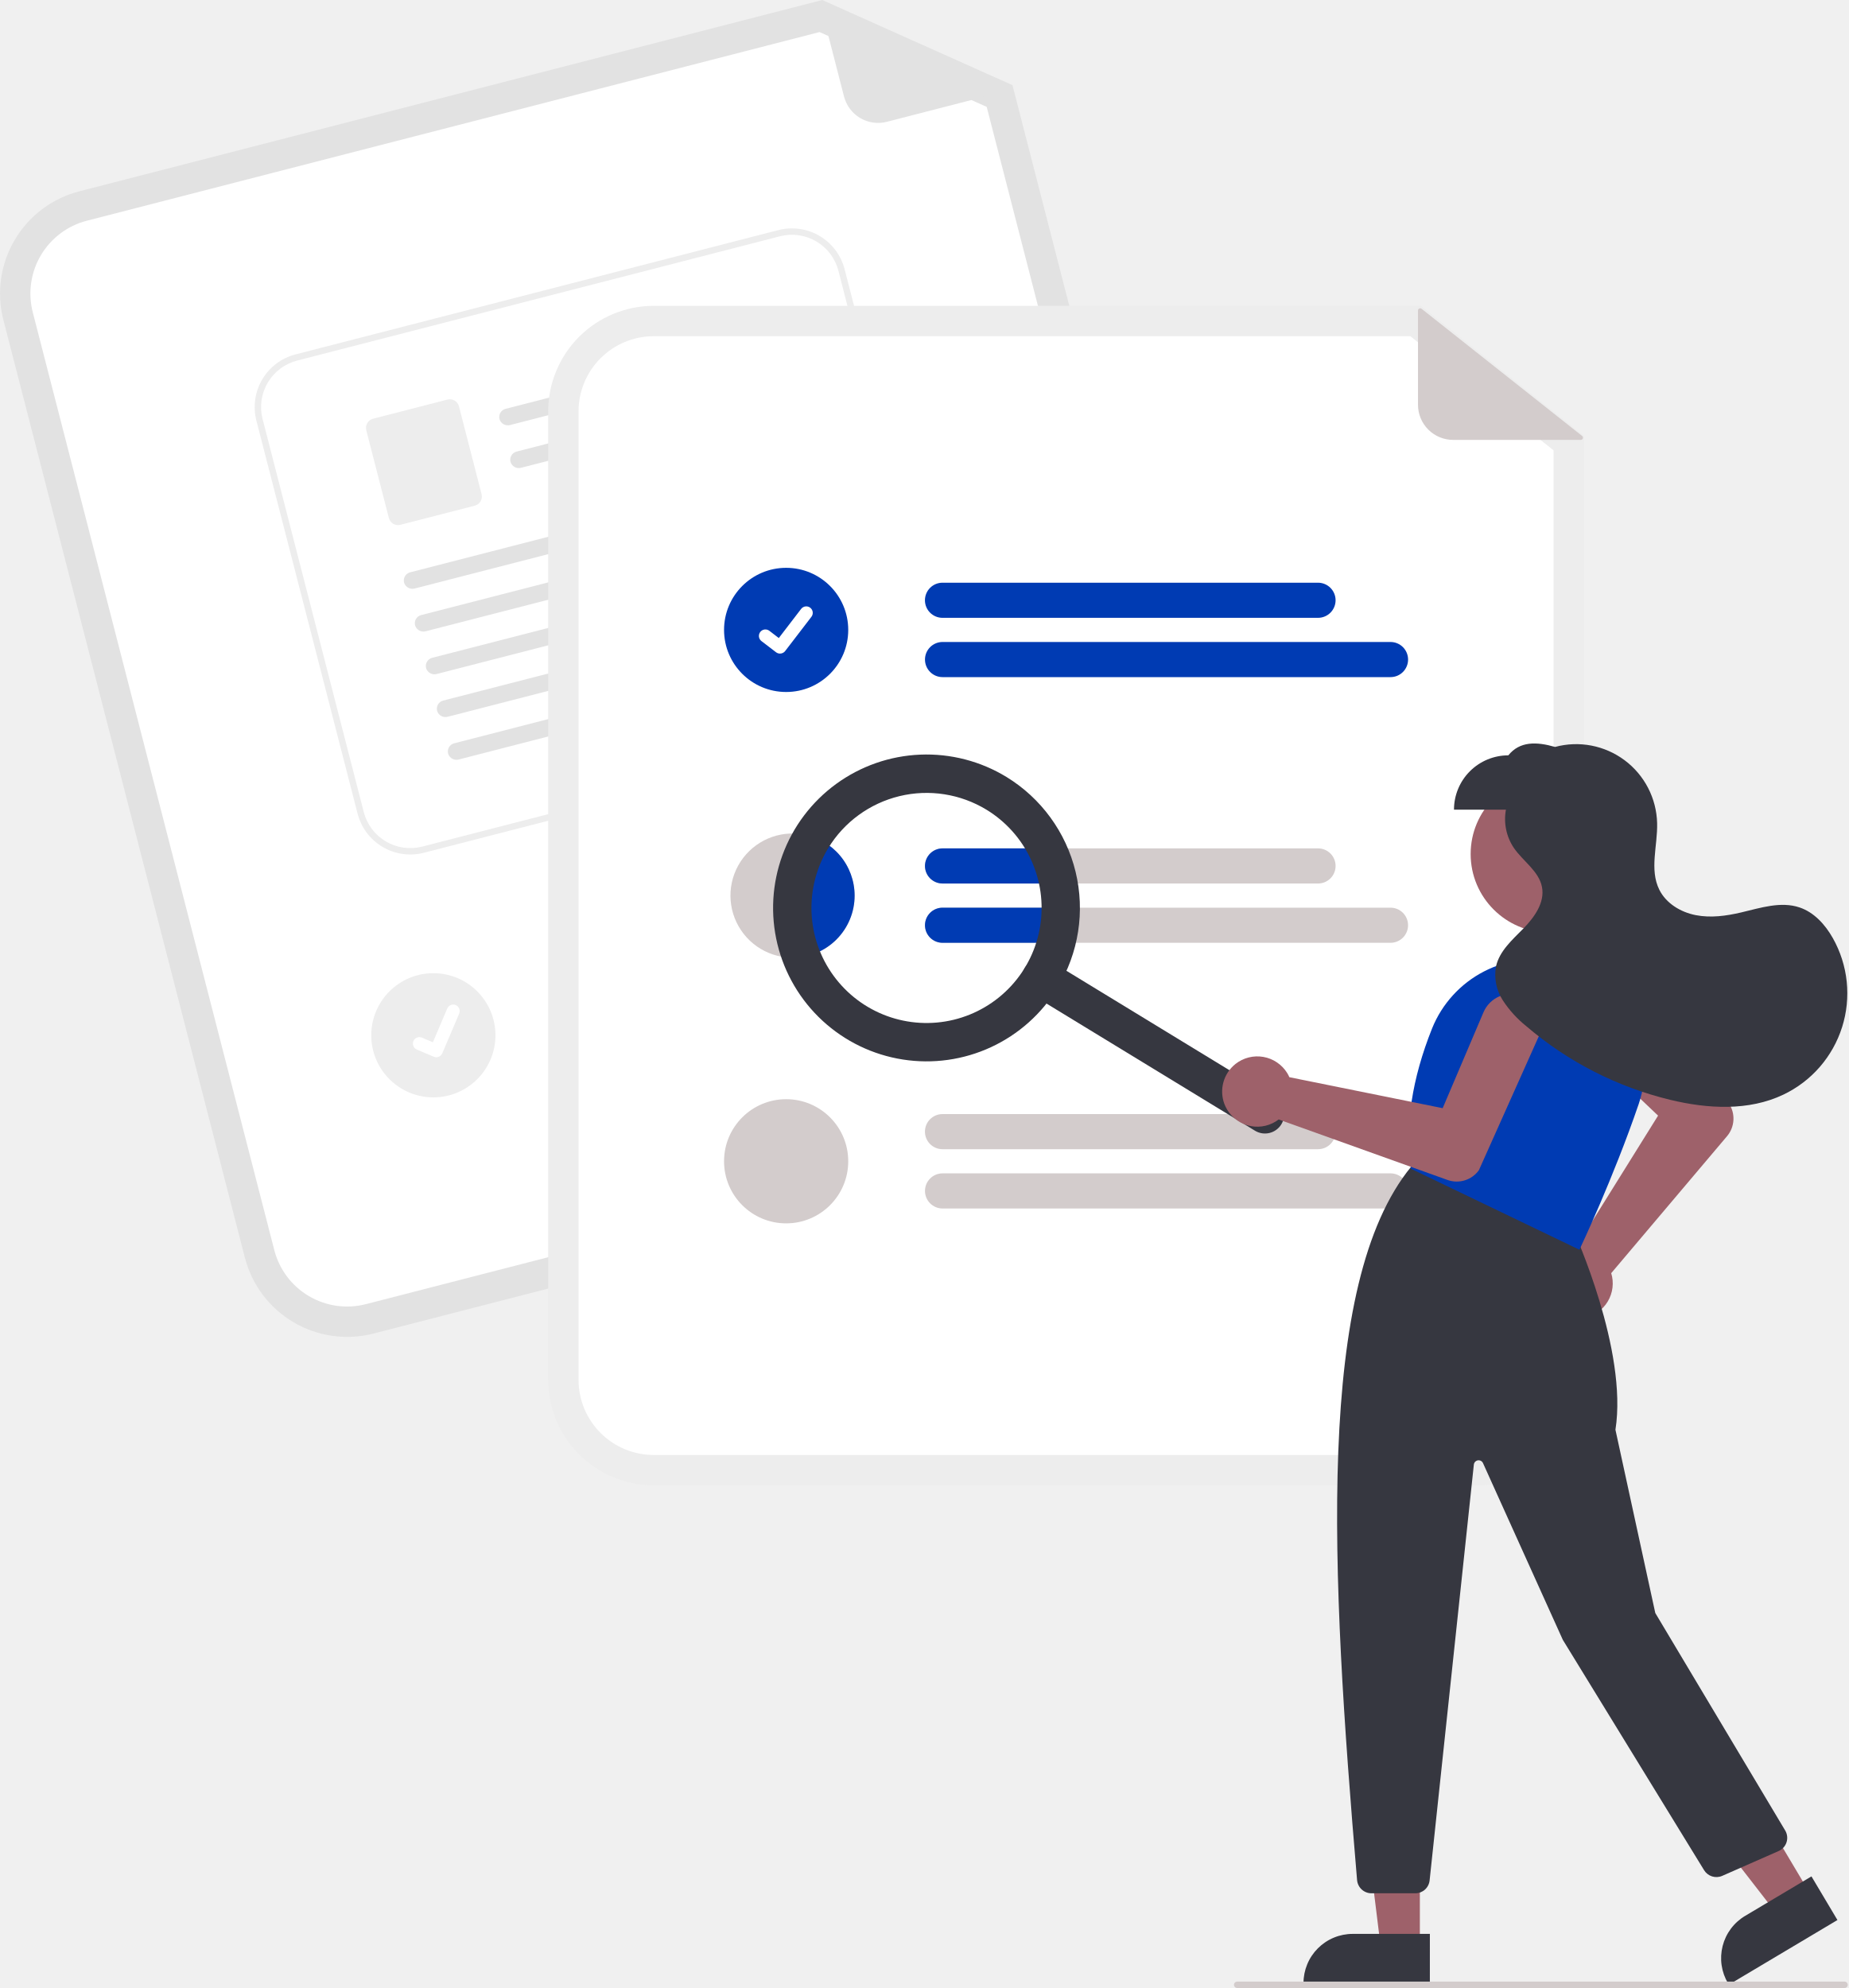
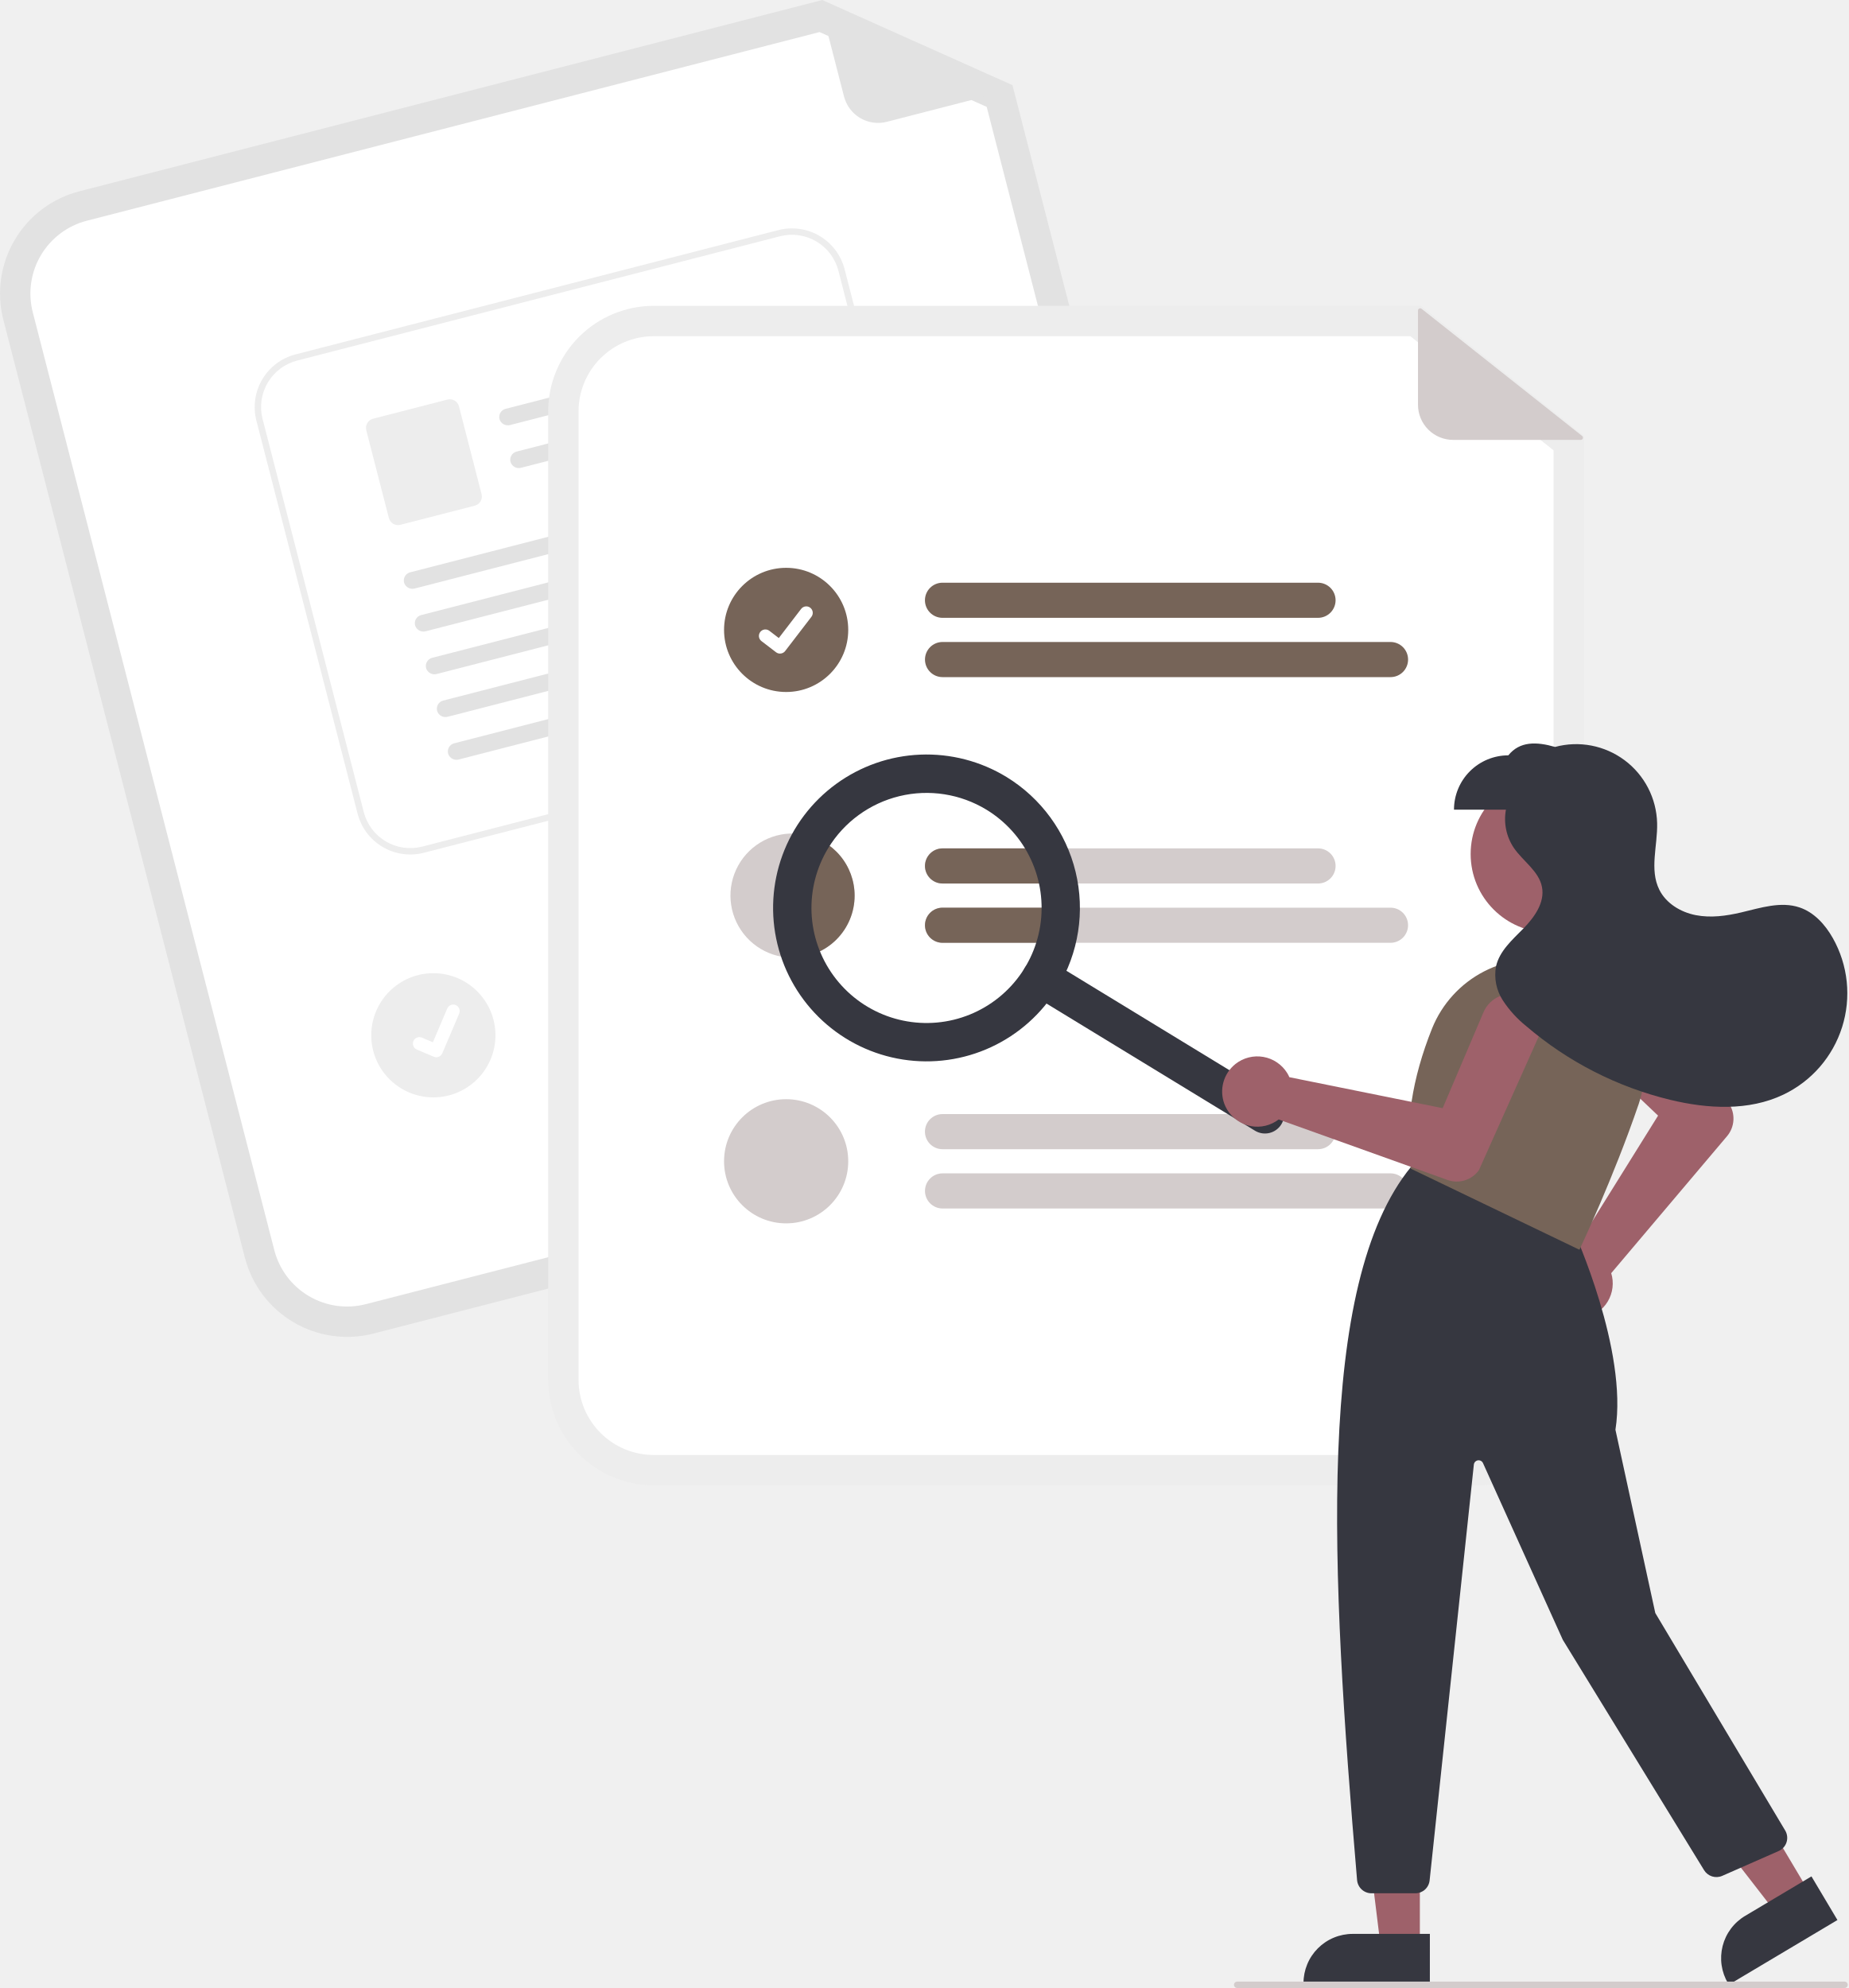
<svg xmlns="http://www.w3.org/2000/svg" width="186" height="200" viewBox="0 0 186 200" fill="none">
  <g clip-path="url(#clip0_1_100347)">
    <path d="M117.906 113.473L37.559 134.164C34.834 134.862 31.942 134.451 29.52 133.021C27.097 131.59 25.34 129.257 24.636 126.533L0.337 32.172C-0.362 29.447 0.049 26.555 1.48 24.133C2.91 21.71 5.243 19.954 7.967 19.249L82.717 0L101.849 8.565L125.536 100.55C126.235 103.275 125.824 106.167 124.393 108.59C122.963 111.012 120.63 112.769 117.906 113.473Z" fill="#E2E2E2" />
    <path d="M8.728 22.207C6.789 22.709 5.127 23.96 4.109 25.685C3.09 27.411 2.797 29.47 3.295 31.41L27.594 125.771C28.095 127.711 29.346 129.373 31.072 130.391C32.797 131.41 34.856 131.703 36.797 131.205L117.143 110.515C119.083 110.013 120.745 108.762 121.763 107.037C122.782 105.312 123.075 103.253 122.577 101.312L99.257 10.752L82.443 3.225L8.728 22.207Z" fill="white" />
    <path d="M101.644 9.052L89.209 12.254C88.302 12.488 87.338 12.351 86.531 11.875C85.724 11.398 85.139 10.621 84.905 9.713L82.54 0.529C82.53 0.488 82.531 0.446 82.544 0.407C82.556 0.367 82.58 0.332 82.611 0.305C82.643 0.278 82.682 0.261 82.723 0.255C82.764 0.249 82.806 0.255 82.844 0.272L101.679 8.636C101.721 8.655 101.756 8.686 101.779 8.726C101.802 8.765 101.813 8.811 101.809 8.856C101.805 8.902 101.787 8.946 101.758 8.981C101.728 9.016 101.689 9.041 101.644 9.052Z" fill="#E2E2E2" />
    <path d="M95.102 89.634L58.521 99.054C58.297 99.112 58.063 99.125 57.833 99.092C57.603 99.06 57.382 98.982 57.182 98.864C56.982 98.746 56.808 98.59 56.668 98.404C56.529 98.219 56.427 98.008 56.369 97.783C56.311 97.558 56.298 97.325 56.331 97.095C56.364 96.865 56.441 96.644 56.559 96.444C56.677 96.244 56.833 96.07 57.019 95.93C57.204 95.79 57.415 95.689 57.64 95.631L94.221 86.211C94.446 86.153 94.68 86.14 94.909 86.173C95.139 86.205 95.36 86.283 95.56 86.401C95.76 86.519 95.934 86.675 96.074 86.86C96.213 87.046 96.315 87.257 96.373 87.482C96.431 87.707 96.444 87.941 96.411 88.17C96.379 88.4 96.301 88.621 96.183 88.821C96.065 89.021 95.909 89.195 95.724 89.335C95.538 89.474 95.327 89.576 95.102 89.634Z" fill="#D3CCCC" />
    <path d="M103.65 93.592L60.01 104.83C59.556 104.947 59.074 104.879 58.67 104.64C58.267 104.402 57.974 104.013 57.858 103.559C57.741 103.106 57.809 102.624 58.047 102.22C58.285 101.817 58.674 101.524 59.128 101.407L102.769 90.169C103.222 90.053 103.704 90.121 104.107 90.36C104.51 90.598 104.802 90.987 104.919 91.441C105.036 91.894 104.968 92.376 104.73 92.779C104.492 93.183 104.103 93.475 103.65 93.592Z" fill="#D3CCCC" />
    <path d="M43.593 110.399C47.042 110.399 49.839 107.603 49.839 104.153C49.839 100.704 47.042 97.907 43.593 97.907C40.143 97.907 37.347 100.704 37.347 104.153C37.347 107.603 40.143 110.399 43.593 110.399Z" fill="#EDEDED" />
    <path d="M91.213 73.288L42.63 85.794C41.226 86.153 39.736 85.942 38.488 85.205C37.24 84.468 36.336 83.266 35.973 81.862L25.791 42.311C25.432 40.907 25.643 39.417 26.381 38.169C27.118 36.921 28.32 36.017 29.723 35.654L78.306 23.148C79.71 22.788 81.199 23 82.447 23.737C83.695 24.474 84.6 25.676 84.963 27.079L95.144 66.631C95.504 68.035 95.292 69.524 94.555 70.772C93.818 72.02 92.616 72.925 91.213 73.288Z" fill="white" />
    <path d="M91.213 73.288L42.63 85.794C41.226 86.153 39.736 85.942 38.488 85.205C37.24 84.468 36.336 83.266 35.973 81.862L25.791 42.311C25.432 40.907 25.643 39.417 26.381 38.169C27.118 36.921 28.32 36.017 29.723 35.654L78.306 23.148C79.71 22.788 81.199 23 82.447 23.737C83.695 24.474 84.6 25.676 84.963 27.079L95.144 66.631C95.504 68.035 95.292 69.524 94.555 70.772C93.818 72.02 92.616 72.925 91.213 73.288ZM29.883 36.276C28.645 36.597 27.584 37.395 26.934 38.496C26.284 39.597 26.097 40.911 26.414 42.15L36.595 81.702C36.916 82.94 37.714 84.001 38.815 84.651C39.916 85.301 41.23 85.488 42.469 85.171L91.052 72.665C92.29 72.345 93.351 71.546 94.001 70.445C94.652 69.344 94.839 68.03 94.521 66.791L84.34 27.239C84.02 26.001 83.222 24.941 82.12 24.29C81.019 23.64 79.705 23.453 78.466 23.77L29.883 36.276Z" fill="#EDEDED" />
    <path d="M75.842 36.446L51.323 42.758C51.108 42.818 50.879 42.794 50.682 42.691C50.484 42.589 50.333 42.415 50.259 42.205C50.224 42.095 50.212 41.98 50.224 41.866C50.236 41.751 50.27 41.64 50.326 41.54C50.382 41.44 50.457 41.351 50.548 41.281C50.639 41.211 50.743 41.16 50.855 41.131L75.814 34.706C76.822 35.217 76.557 36.262 75.842 36.446L75.842 36.446Z" fill="#E2E2E2" />
    <path d="M76.948 40.747L52.429 47.058C52.215 47.118 51.986 47.094 51.788 46.992C51.591 46.889 51.44 46.716 51.365 46.506C51.331 46.396 51.319 46.281 51.33 46.166C51.342 46.052 51.377 45.941 51.432 45.841C51.488 45.74 51.564 45.652 51.655 45.582C51.746 45.512 51.85 45.461 51.961 45.432L76.92 39.007C77.928 39.518 77.663 40.563 76.948 40.747L76.948 40.747Z" fill="#E2E2E2" />
    <path d="M47.76 50.872L40.277 52.798C40.033 52.861 39.773 52.824 39.556 52.696C39.339 52.567 39.181 52.358 39.118 52.114L36.845 43.283C36.783 43.039 36.819 42.78 36.948 42.562C37.076 42.345 37.285 42.188 37.53 42.124L45.013 40.198C45.257 40.136 45.516 40.173 45.733 40.301C45.951 40.429 46.108 40.638 46.171 40.883L48.444 49.713C48.507 49.958 48.47 50.217 48.342 50.434C48.214 50.651 48.004 50.809 47.76 50.872V50.872Z" fill="#EDEDED" />
    <path d="M79.145 49.572L41.724 59.204C41.51 59.264 41.281 59.24 41.083 59.138C40.886 59.035 40.735 58.861 40.66 58.652C40.626 58.542 40.614 58.427 40.625 58.312C40.637 58.198 40.672 58.087 40.727 57.987C40.783 57.886 40.859 57.798 40.95 57.728C41.041 57.657 41.145 57.606 41.256 57.578L79.117 47.832C80.125 48.343 79.86 49.388 79.145 49.572L79.145 49.572Z" fill="#E2E2E2" />
    <path d="M80.252 53.874L42.832 63.506C42.617 63.566 42.388 63.542 42.191 63.44C41.993 63.337 41.842 63.163 41.768 62.954C41.733 62.844 41.721 62.729 41.733 62.614C41.744 62.5 41.779 62.389 41.835 62.289C41.891 62.188 41.966 62.1 42.057 62.03C42.148 61.959 42.252 61.908 42.364 61.88L80.225 52.134C81.233 52.645 80.967 53.69 80.252 53.874V53.874Z" fill="#E2E2E2" />
    <path d="M81.359 58.173L43.938 67.806C43.724 67.865 43.495 67.842 43.297 67.739C43.1 67.636 42.949 67.463 42.874 67.253C42.84 67.143 42.828 67.028 42.839 66.913C42.851 66.799 42.885 66.688 42.941 66.588C42.997 66.487 43.073 66.399 43.163 66.329C43.254 66.259 43.359 66.208 43.47 66.179L81.331 56.433C82.339 56.944 82.074 57.989 81.359 58.173Z" fill="#E2E2E2" />
    <path d="M82.466 62.475L45.045 72.107C44.831 72.167 44.602 72.143 44.405 72.041C44.207 71.938 44.056 71.764 43.982 71.555C43.947 71.445 43.935 71.33 43.947 71.215C43.958 71.101 43.993 70.99 44.049 70.89C44.104 70.789 44.18 70.701 44.271 70.631C44.362 70.561 44.466 70.51 44.577 70.481L82.438 60.735C83.447 61.246 83.181 62.291 82.466 62.475L82.466 62.475Z" fill="#E2E2E2" />
    <path d="M83.574 66.774L46.153 76.407C45.939 76.467 45.709 76.443 45.512 76.34C45.315 76.238 45.163 76.064 45.089 75.854C45.054 75.745 45.042 75.629 45.054 75.515C45.066 75.4 45.1 75.29 45.156 75.189C45.212 75.089 45.287 75.001 45.378 74.93C45.469 74.86 45.574 74.809 45.685 74.78L83.546 65.034C84.554 65.545 84.289 66.59 83.574 66.774Z" fill="#E2E2E2" />
    <path d="M44.053 106.343C43.916 106.378 43.773 106.368 43.643 106.315L43.635 106.311L41.933 105.59C41.854 105.557 41.783 105.508 41.722 105.447C41.662 105.386 41.615 105.313 41.583 105.234C41.551 105.154 41.534 105.069 41.535 104.983C41.536 104.898 41.554 104.813 41.587 104.734C41.621 104.655 41.669 104.584 41.731 104.524C41.792 104.463 41.864 104.416 41.944 104.384C42.023 104.352 42.109 104.336 42.194 104.337C42.28 104.338 42.365 104.356 42.444 104.389L43.546 104.858L44.991 101.459C45.025 101.381 45.073 101.309 45.135 101.249C45.196 101.189 45.268 101.142 45.347 101.11C45.427 101.078 45.512 101.062 45.597 101.063C45.683 101.063 45.768 101.081 45.846 101.114L45.847 101.115L45.838 101.137L45.847 101.114C46.006 101.182 46.132 101.311 46.196 101.471C46.261 101.631 46.259 101.811 46.192 101.97L44.492 105.966C44.453 106.058 44.392 106.14 44.316 106.205C44.24 106.271 44.15 106.317 44.053 106.342L44.053 106.343Z" fill="white" />
    <path d="M148.724 149.432H65.756C62.942 149.429 60.245 148.31 58.255 146.32C56.266 144.331 55.147 141.633 55.144 138.82V41.38C55.147 38.567 56.266 35.869 58.255 33.88C60.245 31.89 62.942 30.771 65.756 30.768H142.944L159.336 43.834V138.82C159.333 141.633 158.214 144.331 156.224 146.32C154.235 148.31 151.537 149.429 148.724 149.432Z" fill="#EDEDED" />
    <path d="M65.755 33.823C63.752 33.825 61.831 34.622 60.414 36.039C58.997 37.456 58.2 39.377 58.198 41.38V138.819C58.2 140.823 58.997 142.744 60.414 144.161C61.831 145.577 63.752 146.374 65.755 146.377H148.724C150.727 146.374 152.648 145.577 154.065 144.161C155.482 142.744 156.278 140.823 156.281 138.819V45.305L141.875 33.823H65.755Z" fill="white" />
-     <path d="M132.585 62.156H94.811C94.343 62.156 93.893 61.97 93.562 61.638C93.23 61.307 93.044 60.858 93.044 60.389C93.044 59.92 93.23 59.471 93.562 59.139C93.893 58.808 94.343 58.622 94.811 58.622H132.585C133.054 58.622 133.504 58.808 133.835 59.139C134.166 59.471 134.353 59.92 134.353 60.389C134.353 60.858 134.166 61.307 133.835 61.638C133.504 61.97 133.054 62.156 132.585 62.156Z" fill="#003BB3" />
-     <path d="M139.877 68.12H94.813C94.344 68.12 93.895 67.933 93.565 67.602C93.234 67.271 93.048 66.821 93.048 66.353C93.048 65.885 93.234 65.436 93.565 65.104C93.895 64.773 94.344 64.587 94.813 64.586H139.877C140.109 64.586 140.339 64.631 140.554 64.72C140.768 64.808 140.963 64.939 141.128 65.103C141.292 65.267 141.423 65.462 141.511 65.676C141.6 65.891 141.646 66.121 141.646 66.353C141.646 66.585 141.6 66.815 141.511 67.03C141.423 67.245 141.292 67.439 141.128 67.604C140.963 67.768 140.768 67.898 140.554 67.987C140.339 68.075 140.109 68.121 139.877 68.12Z" fill="#003BB3" />
+     <path d="M132.585 62.156H94.811C94.343 62.156 93.893 61.97 93.562 61.638C93.23 61.307 93.044 60.858 93.044 60.389C93.044 59.92 93.23 59.471 93.562 59.139C93.893 58.808 94.343 58.622 94.811 58.622H132.585C133.054 58.622 133.504 58.808 133.835 59.139C134.166 59.471 134.353 59.92 134.353 60.389C134.353 60.858 134.166 61.307 133.835 61.638C133.504 61.97 133.054 62.156 132.585 62.156Z" fill="#766458" />
+     <path d="M139.877 68.12H94.813C94.344 68.12 93.895 67.933 93.565 67.602C93.234 67.271 93.048 66.821 93.048 66.353C93.048 65.885 93.234 65.436 93.565 65.104C93.895 64.773 94.344 64.587 94.813 64.586H139.877C140.109 64.586 140.339 64.631 140.554 64.72C140.768 64.808 140.963 64.939 141.128 65.103C141.292 65.267 141.423 65.462 141.511 65.676C141.6 65.891 141.646 66.121 141.646 66.353C141.646 66.585 141.6 66.815 141.511 67.03C141.423 67.245 141.292 67.439 141.128 67.604C140.963 67.768 140.768 67.898 140.554 67.987C140.339 68.075 140.109 68.121 139.877 68.12Z" fill="#766458" />
    <path d="M132.587 85.35H94.814C94.345 85.35 93.896 85.536 93.564 85.867C93.233 86.199 93.047 86.648 93.047 87.117C93.047 87.586 93.233 88.035 93.564 88.367C93.896 88.698 94.345 88.884 94.814 88.884H132.587C133.056 88.884 133.505 88.698 133.836 88.367C134.168 88.035 134.354 87.586 134.354 87.117C134.354 86.648 134.168 86.199 133.836 85.867C133.505 85.536 133.056 85.35 132.587 85.35Z" fill="#D3CCCC" />
    <path d="M139.877 91.315H94.814C94.345 91.315 93.896 91.501 93.564 91.833C93.233 92.164 93.047 92.614 93.047 93.082C93.047 93.551 93.233 94 93.564 94.332C93.896 94.663 94.345 94.849 94.814 94.849H139.877C140.346 94.849 140.795 94.663 141.127 94.332C141.458 94 141.644 93.551 141.644 93.082C141.644 92.614 141.458 92.164 141.127 91.833C140.795 91.501 140.346 91.315 139.877 91.315Z" fill="#D3CCCC" />
    <path d="M132.585 115.614H94.811C94.343 115.614 93.893 115.428 93.562 115.097C93.23 114.765 93.044 114.316 93.044 113.847C93.044 113.378 93.23 112.929 93.562 112.597C93.893 112.266 94.343 112.08 94.811 112.08H132.585C133.054 112.08 133.504 112.266 133.835 112.597C134.166 112.929 134.353 113.378 134.353 113.847C134.353 114.316 134.166 114.765 133.835 115.097C133.504 115.428 133.054 115.614 132.585 115.614Z" fill="#D3CCCC" />
    <path d="M139.877 121.579H94.813C94.344 121.578 93.895 121.392 93.565 121.06C93.234 120.729 93.048 120.28 93.048 119.811C93.048 119.343 93.234 118.894 93.565 118.563C93.895 118.231 94.344 118.045 94.813 118.044H139.877C140.109 118.044 140.339 118.089 140.554 118.178C140.768 118.267 140.963 118.397 141.128 118.561C141.292 118.725 141.423 118.92 141.511 119.135C141.6 119.349 141.646 119.579 141.646 119.811C141.646 120.044 141.6 120.274 141.511 120.488C141.423 120.703 141.292 120.898 141.128 121.062C140.963 121.226 140.768 121.356 140.554 121.445C140.339 121.533 140.109 121.579 139.877 121.579Z" fill="#D3CCCC" />
-     <path d="M79.082 69.617C82.532 69.617 85.328 66.82 85.328 63.371C85.328 59.921 82.532 57.125 79.082 57.125C75.632 57.125 72.836 59.921 72.836 63.371C72.836 66.82 75.632 69.617 79.082 69.617Z" fill="#003BB3" />
+     <path d="M79.082 69.617C82.532 69.617 85.328 66.82 85.328 63.371C85.328 59.921 82.532 57.125 79.082 57.125C75.632 57.125 72.836 59.921 72.836 63.371C72.836 66.82 75.632 69.617 79.082 69.617Z" fill="#766458" />
    <path d="M78.463 65.753C78.323 65.754 78.186 65.708 78.073 65.624L78.066 65.619L76.598 64.496C76.53 64.444 76.473 64.379 76.43 64.305C76.387 64.23 76.359 64.148 76.347 64.063C76.336 63.978 76.342 63.892 76.364 63.809C76.386 63.726 76.424 63.648 76.476 63.58C76.529 63.512 76.594 63.455 76.668 63.412C76.742 63.369 76.824 63.342 76.909 63.33C76.995 63.319 77.081 63.325 77.164 63.347C77.247 63.37 77.324 63.408 77.392 63.46L78.343 64.189L80.59 61.258C80.642 61.19 80.707 61.133 80.781 61.09C80.855 61.048 80.937 61.02 81.022 61.008C81.107 60.997 81.193 61.003 81.276 61.025C81.359 61.047 81.436 61.085 81.504 61.138L81.504 61.138L81.49 61.157L81.504 61.138C81.642 61.243 81.731 61.398 81.754 61.57C81.777 61.741 81.73 61.915 81.625 62.052L78.982 65.498C78.921 65.578 78.843 65.642 78.753 65.686C78.663 65.73 78.564 65.753 78.464 65.753L78.463 65.753Z" fill="white" />
    <path d="M85.971 90.099C85.971 90.92 85.81 91.732 85.496 92.49C85.183 93.248 84.723 93.937 84.143 94.517C83.563 95.097 82.874 95.558 82.117 95.872C81.359 96.186 80.546 96.348 79.726 96.348C79.672 96.349 79.619 96.347 79.565 96.341C78.337 96.31 77.145 95.917 76.139 95.212C75.134 94.506 74.358 93.52 73.91 92.376C73.462 91.232 73.361 89.981 73.62 88.78C73.879 87.579 74.487 86.482 75.367 85.624C76.246 84.767 77.36 84.188 78.567 83.96C79.774 83.732 81.022 83.865 82.154 84.343C83.285 84.821 84.251 85.622 84.93 86.646C85.609 87.669 85.971 88.871 85.971 90.099Z" fill="#D3CCCC" />
    <path d="M79.082 123.075C82.532 123.075 85.328 120.279 85.328 116.829C85.328 113.379 82.532 110.583 79.082 110.583C75.632 110.583 72.836 113.379 72.836 116.829C72.836 120.279 75.632 123.075 79.082 123.075Z" fill="#D3CCCC" />
    <path d="M159.017 44.254H146.177C145.24 44.254 144.341 43.882 143.678 43.219C143.015 42.556 142.643 41.657 142.643 40.72V31.236C142.643 31.195 142.654 31.154 142.676 31.119C142.698 31.084 142.73 31.055 142.767 31.037C142.805 31.019 142.846 31.012 142.888 31.017C142.929 31.021 142.968 31.037 143.001 31.063L159.155 43.86C159.191 43.889 159.217 43.928 159.23 43.972C159.242 44.016 159.241 44.063 159.226 44.106C159.211 44.149 159.183 44.187 159.145 44.213C159.108 44.24 159.063 44.254 159.017 44.254Z" fill="#D3CCCC" />
-     <path d="M85.971 90.1C85.971 90.92 85.81 91.732 85.496 92.49C85.183 93.248 84.722 93.937 84.143 94.517C83.563 95.097 82.874 95.558 82.116 95.872C81.358 96.186 80.546 96.348 79.726 96.348C79.672 96.349 79.618 96.347 79.565 96.341C78.758 94.329 78.447 92.151 78.658 89.993C78.869 87.835 79.596 85.759 80.777 83.941C82.23 84.19 83.548 84.945 84.499 86.072C85.449 87.199 85.971 88.625 85.971 90.1Z" fill="#003BB3" />
-     <path d="M93.046 87.119C93.047 86.65 93.233 86.2 93.565 85.869C93.896 85.537 94.346 85.351 94.815 85.35H104.227C104.777 86.468 105.168 87.658 105.388 88.884H94.815C94.346 88.884 93.897 88.698 93.565 88.367C93.234 88.036 93.047 87.587 93.046 87.119Z" fill="#003BB3" />
-     <path d="M105.606 91.315C105.607 92.509 105.449 93.697 105.137 94.849H94.814C94.345 94.849 93.896 94.663 93.564 94.332C93.233 94 93.047 93.551 93.047 93.082C93.047 92.614 93.233 92.164 93.564 91.833C93.896 91.501 94.345 91.315 94.814 91.315H105.606Z" fill="#003BB3" />
+     <path d="M85.971 90.1C85.971 90.92 85.81 91.732 85.496 92.49C85.183 93.248 84.722 93.937 84.143 94.517C83.563 95.097 82.874 95.558 82.116 95.872C81.358 96.186 80.546 96.348 79.726 96.348C79.672 96.349 79.618 96.347 79.565 96.341C78.758 94.329 78.447 92.151 78.658 89.993C78.869 87.835 79.596 85.759 80.777 83.941C82.23 84.19 83.548 84.945 84.499 86.072C85.449 87.199 85.971 88.625 85.971 90.1Z" fill="#766458" />
+     <path d="M93.046 87.119C93.047 86.65 93.233 86.2 93.565 85.869C93.896 85.537 94.346 85.351 94.815 85.35H104.227C104.777 86.468 105.168 87.658 105.388 88.884H94.815C94.346 88.884 93.897 88.698 93.565 88.367C93.234 88.036 93.047 87.587 93.046 87.119Z" fill="#766458" />
+     <path d="M105.606 91.315C105.607 92.509 105.449 93.697 105.137 94.849H94.814C94.345 94.849 93.896 94.663 93.564 94.332C93.233 94 93.047 93.551 93.047 93.082C93.047 92.614 93.233 92.164 93.564 91.833C93.896 91.501 94.345 91.315 94.814 91.315H105.606Z" fill="#766458" />
    <path d="M128.896 113.111C128.629 113.548 128.2 113.861 127.703 113.981C127.205 114.102 126.681 114.02 126.244 113.753L103.731 100.022C103.515 99.89 103.327 99.717 103.177 99.512C103.028 99.307 102.921 99.075 102.861 98.829C102.801 98.583 102.791 98.327 102.83 98.077C102.869 97.826 102.957 97.586 103.089 97.37C103.221 97.153 103.394 96.965 103.599 96.816C103.803 96.667 104.036 96.559 104.282 96.499C104.528 96.44 104.784 96.429 105.034 96.468C105.284 96.507 105.525 96.595 105.741 96.727L128.253 110.459C128.69 110.725 129.003 111.155 129.124 111.652C129.244 112.149 129.162 112.674 128.896 113.111Z" fill="#363740" />
    <path d="M106.382 99.379C104.793 101.986 102.466 104.062 99.696 105.346C96.926 106.63 93.838 107.064 90.821 106.592C87.805 106.121 84.996 104.766 82.75 102.698C80.504 100.63 78.921 97.943 78.203 94.976C77.484 92.009 77.661 88.895 78.712 86.029C79.762 83.162 81.639 80.672 84.106 78.872C86.572 77.073 89.516 76.045 92.567 75.919C95.617 75.793 98.636 76.574 101.243 78.163C104.734 80.299 107.236 83.731 108.199 87.709C109.163 91.686 108.51 95.883 106.382 99.379ZM83.321 85.313C82.129 87.268 81.543 89.532 81.637 91.82C81.732 94.108 82.503 96.316 83.853 98.165C85.202 100.015 87.07 101.423 89.22 102.211C91.37 102.999 93.705 103.132 95.93 102.593C98.156 102.054 100.171 100.867 101.722 99.182C103.273 97.498 104.289 95.391 104.643 93.129C104.996 90.867 104.671 88.55 103.708 86.473C102.745 84.395 101.188 82.65 99.233 81.458C96.611 79.863 93.463 79.373 90.48 80.095C87.497 80.818 84.922 82.694 83.321 85.313Z" fill="#363740" />
    <path d="M155.839 93.816C160.201 93.816 163.737 90.28 163.737 85.918C163.737 81.556 160.201 78.019 155.839 78.019C151.477 78.019 147.94 81.556 147.94 85.918C147.94 90.28 151.477 93.816 155.839 93.816Z" fill="#9E616A" />
    <path d="M155.328 130.197C155.176 129.722 155.126 129.221 155.181 128.725C155.236 128.23 155.395 127.752 155.647 127.322C155.9 126.892 156.241 126.521 156.647 126.232C157.053 125.943 157.516 125.744 158.005 125.646C158.16 125.616 158.316 125.596 158.474 125.588L166.794 112.235L159.194 105.01C158.904 104.734 158.671 104.403 158.509 104.037C158.347 103.67 158.26 103.275 158.251 102.875C158.243 102.474 158.314 102.076 158.461 101.703C158.607 101.33 158.826 100.99 159.105 100.702C159.383 100.414 159.716 100.184 160.084 100.026C160.452 99.867 160.848 99.783 161.249 99.779C161.649 99.774 162.047 99.849 162.418 99.999C162.79 100.149 163.128 100.371 163.414 100.652L173.907 110.998L173.928 111.024C174.252 111.518 174.409 112.103 174.374 112.693C174.34 113.283 174.116 113.847 173.736 114.299L162.079 128.086C162.114 128.197 162.143 128.309 162.166 128.423C162.263 128.912 162.257 129.416 162.146 129.902C162.035 130.388 161.823 130.845 161.523 131.243C161.223 131.641 160.842 131.972 160.406 132.212C159.969 132.453 159.487 132.599 158.99 132.641C158.89 132.65 158.79 132.654 158.691 132.654C157.943 132.651 157.215 132.412 156.611 131.97C156.008 131.529 155.559 130.908 155.328 130.197Z" fill="#9E616A" />
    <path d="M142.831 195.844L138.888 195.843L137.013 180.636L142.831 180.637L142.831 195.844Z" fill="#9E616A" />
    <path d="M143.837 199.665L131.125 199.665V199.504C131.125 198.854 131.253 198.211 131.502 197.611C131.75 197.01 132.115 196.465 132.574 196.005C133.034 195.546 133.579 195.181 134.179 194.933C134.78 194.684 135.423 194.556 136.073 194.556H136.073L143.838 194.556L143.837 199.665Z" fill="#363740" />
    <path d="M182.018 190.393L178.63 192.41L169.238 180.303L174.238 177.326L182.018 190.393Z" fill="#9E616A" />
    <path d="M184.837 193.162L173.914 199.666L173.831 199.528C173.499 198.969 173.28 198.351 173.186 197.708C173.093 197.065 173.127 196.41 173.287 195.78C173.446 195.15 173.728 194.558 174.117 194.037C174.506 193.516 174.993 193.077 175.551 192.745L175.552 192.745L182.223 188.772L184.837 193.162Z" fill="#363740" />
    <path d="M136.515 189.146C133.874 158.047 132.303 129.157 141.958 117.371L142.032 117.28L158.281 123.78L158.307 123.838C158.362 123.957 163.766 135.843 162.505 143.838L166.513 162.274L179.581 184.155C179.686 184.331 179.753 184.527 179.776 184.731C179.8 184.935 179.78 185.141 179.717 185.337C179.655 185.532 179.552 185.712 179.414 185.865C179.277 186.017 179.109 186.139 178.921 186.222L173.243 188.72C172.922 188.86 172.562 188.879 172.228 188.775C171.895 188.67 171.61 188.45 171.426 188.152L157.211 164.973L149.182 147.194C149.138 147.097 149.064 147.018 148.971 146.968C148.877 146.917 148.77 146.899 148.666 146.916C148.561 146.933 148.465 146.984 148.392 147.061C148.319 147.137 148.274 147.236 148.262 147.341L143.812 189.178C143.774 189.534 143.607 189.863 143.341 190.102C143.075 190.341 142.73 190.473 142.373 190.472H137.958C137.596 190.47 137.247 190.333 136.98 190.088C136.714 189.843 136.548 189.507 136.515 189.146Z" fill="#363740" />
-     <path d="M142.013 117.618L141.936 117.581L141.924 117.496C141.317 113.248 142.035 108.528 144.059 103.467C145.056 100.99 146.911 98.954 149.283 97.73C151.656 96.505 154.39 96.174 156.987 96.796C158.483 97.165 159.886 97.84 161.107 98.779C162.328 99.718 163.341 100.901 164.081 102.252C164.812 103.589 165.257 105.063 165.389 106.581C165.52 108.099 165.335 109.628 164.844 111.071C162.293 118.532 158.983 125.512 158.95 125.582L158.881 125.728L142.013 117.618Z" fill="#003BB3" />
+     <path d="M142.013 117.618L141.936 117.581L141.924 117.496C141.317 113.248 142.035 108.528 144.059 103.467C145.056 100.99 146.911 98.954 149.283 97.73C151.656 96.505 154.39 96.174 156.987 96.796C158.483 97.165 159.886 97.84 161.107 98.779C162.328 99.718 163.341 100.901 164.081 102.252C164.812 103.589 165.257 105.063 165.389 106.581C165.52 108.099 165.335 109.628 164.844 111.071C162.293 118.532 158.983 125.512 158.95 125.582L158.881 125.728L142.013 117.618Z" fill="#766458" />
    <path d="M124.285 107.037C124.676 106.728 125.128 106.505 125.612 106.383C126.095 106.261 126.599 106.243 127.09 106.329C127.58 106.415 128.048 106.604 128.46 106.884C128.873 107.163 129.222 107.527 129.485 107.95C129.568 108.085 129.641 108.225 129.703 108.37L145.125 111.486L149.231 101.838C149.388 101.469 149.616 101.135 149.903 100.855C150.189 100.575 150.528 100.355 150.901 100.207C151.273 100.059 151.671 99.986 152.072 99.993C152.472 99.999 152.867 100.085 153.235 100.245C153.602 100.406 153.934 100.637 154.211 100.926C154.488 101.215 154.706 101.557 154.85 101.93C154.995 102.304 155.064 102.702 155.054 103.103C155.044 103.503 154.954 103.898 154.791 104.264L148.774 117.716L148.757 117.744C148.408 118.221 147.915 118.573 147.35 118.747C146.785 118.922 146.179 118.909 145.622 118.712L128.626 112.621C128.535 112.693 128.44 112.759 128.341 112.82C127.917 113.083 127.443 113.253 126.949 113.319C126.455 113.386 125.952 113.347 125.474 113.205C124.996 113.064 124.554 112.823 124.175 112.499C123.797 112.174 123.491 111.774 123.278 111.323C123.235 111.232 123.196 111.14 123.161 111.047C122.902 110.345 122.871 109.58 123.073 108.86C123.275 108.14 123.699 107.502 124.285 107.037Z" fill="#9E616A" />
    <path d="M184.373 94.376C183.612 93.028 182.504 91.794 181.038 91.296C179.146 90.652 177.097 91.337 175.151 91.795C173.652 92.147 172.086 92.363 170.575 92.065C169.064 91.768 167.606 90.889 166.919 89.511C165.907 87.484 166.759 85.066 166.698 82.802C166.666 81.569 166.355 80.359 165.788 79.264C165.221 78.169 164.413 77.217 163.424 76.48C162.436 75.743 161.293 75.24 160.082 75.008C158.871 74.777 157.623 74.823 156.432 75.145C154.569 74.607 152.882 74.557 151.73 75.99C150.28 75.99 148.889 76.565 147.864 77.591C146.839 78.616 146.263 80.006 146.263 81.456H151.49C151.242 82.789 151.526 84.166 152.279 85.293C153.202 86.649 154.807 87.63 155.116 89.24C155.415 90.801 154.354 92.282 153.241 93.417C152.128 94.551 150.837 95.675 150.49 97.226C150.277 98.403 150.519 99.618 151.166 100.624C151.813 101.617 152.615 102.501 153.541 103.24C157.717 106.817 162.68 109.356 168.025 110.649C171.789 111.555 175.905 111.79 179.399 110.123C180.797 109.456 182.043 108.509 183.059 107.341C184.075 106.172 184.84 104.807 185.307 103.33C185.773 101.853 185.931 100.297 185.77 98.756C185.61 97.216 185.134 95.725 184.373 94.376Z" fill="#363740" />
    <path d="M185.553 200H124.452C124.367 200 124.285 199.966 124.225 199.906C124.165 199.845 124.131 199.764 124.131 199.678C124.131 199.593 124.165 199.511 124.225 199.451C124.285 199.391 124.367 199.357 124.452 199.357H185.553C185.638 199.357 185.72 199.391 185.78 199.451C185.841 199.511 185.875 199.593 185.875 199.678C185.875 199.764 185.841 199.845 185.78 199.906C185.72 199.966 185.638 200 185.553 200Z" fill="#D3CCCC" />
  </g>
  <defs>
    <clipPath id="clip0_1_100347">
      <rect width="185.875" height="200" fill="white" />
    </clipPath>
  </defs>
</svg>
